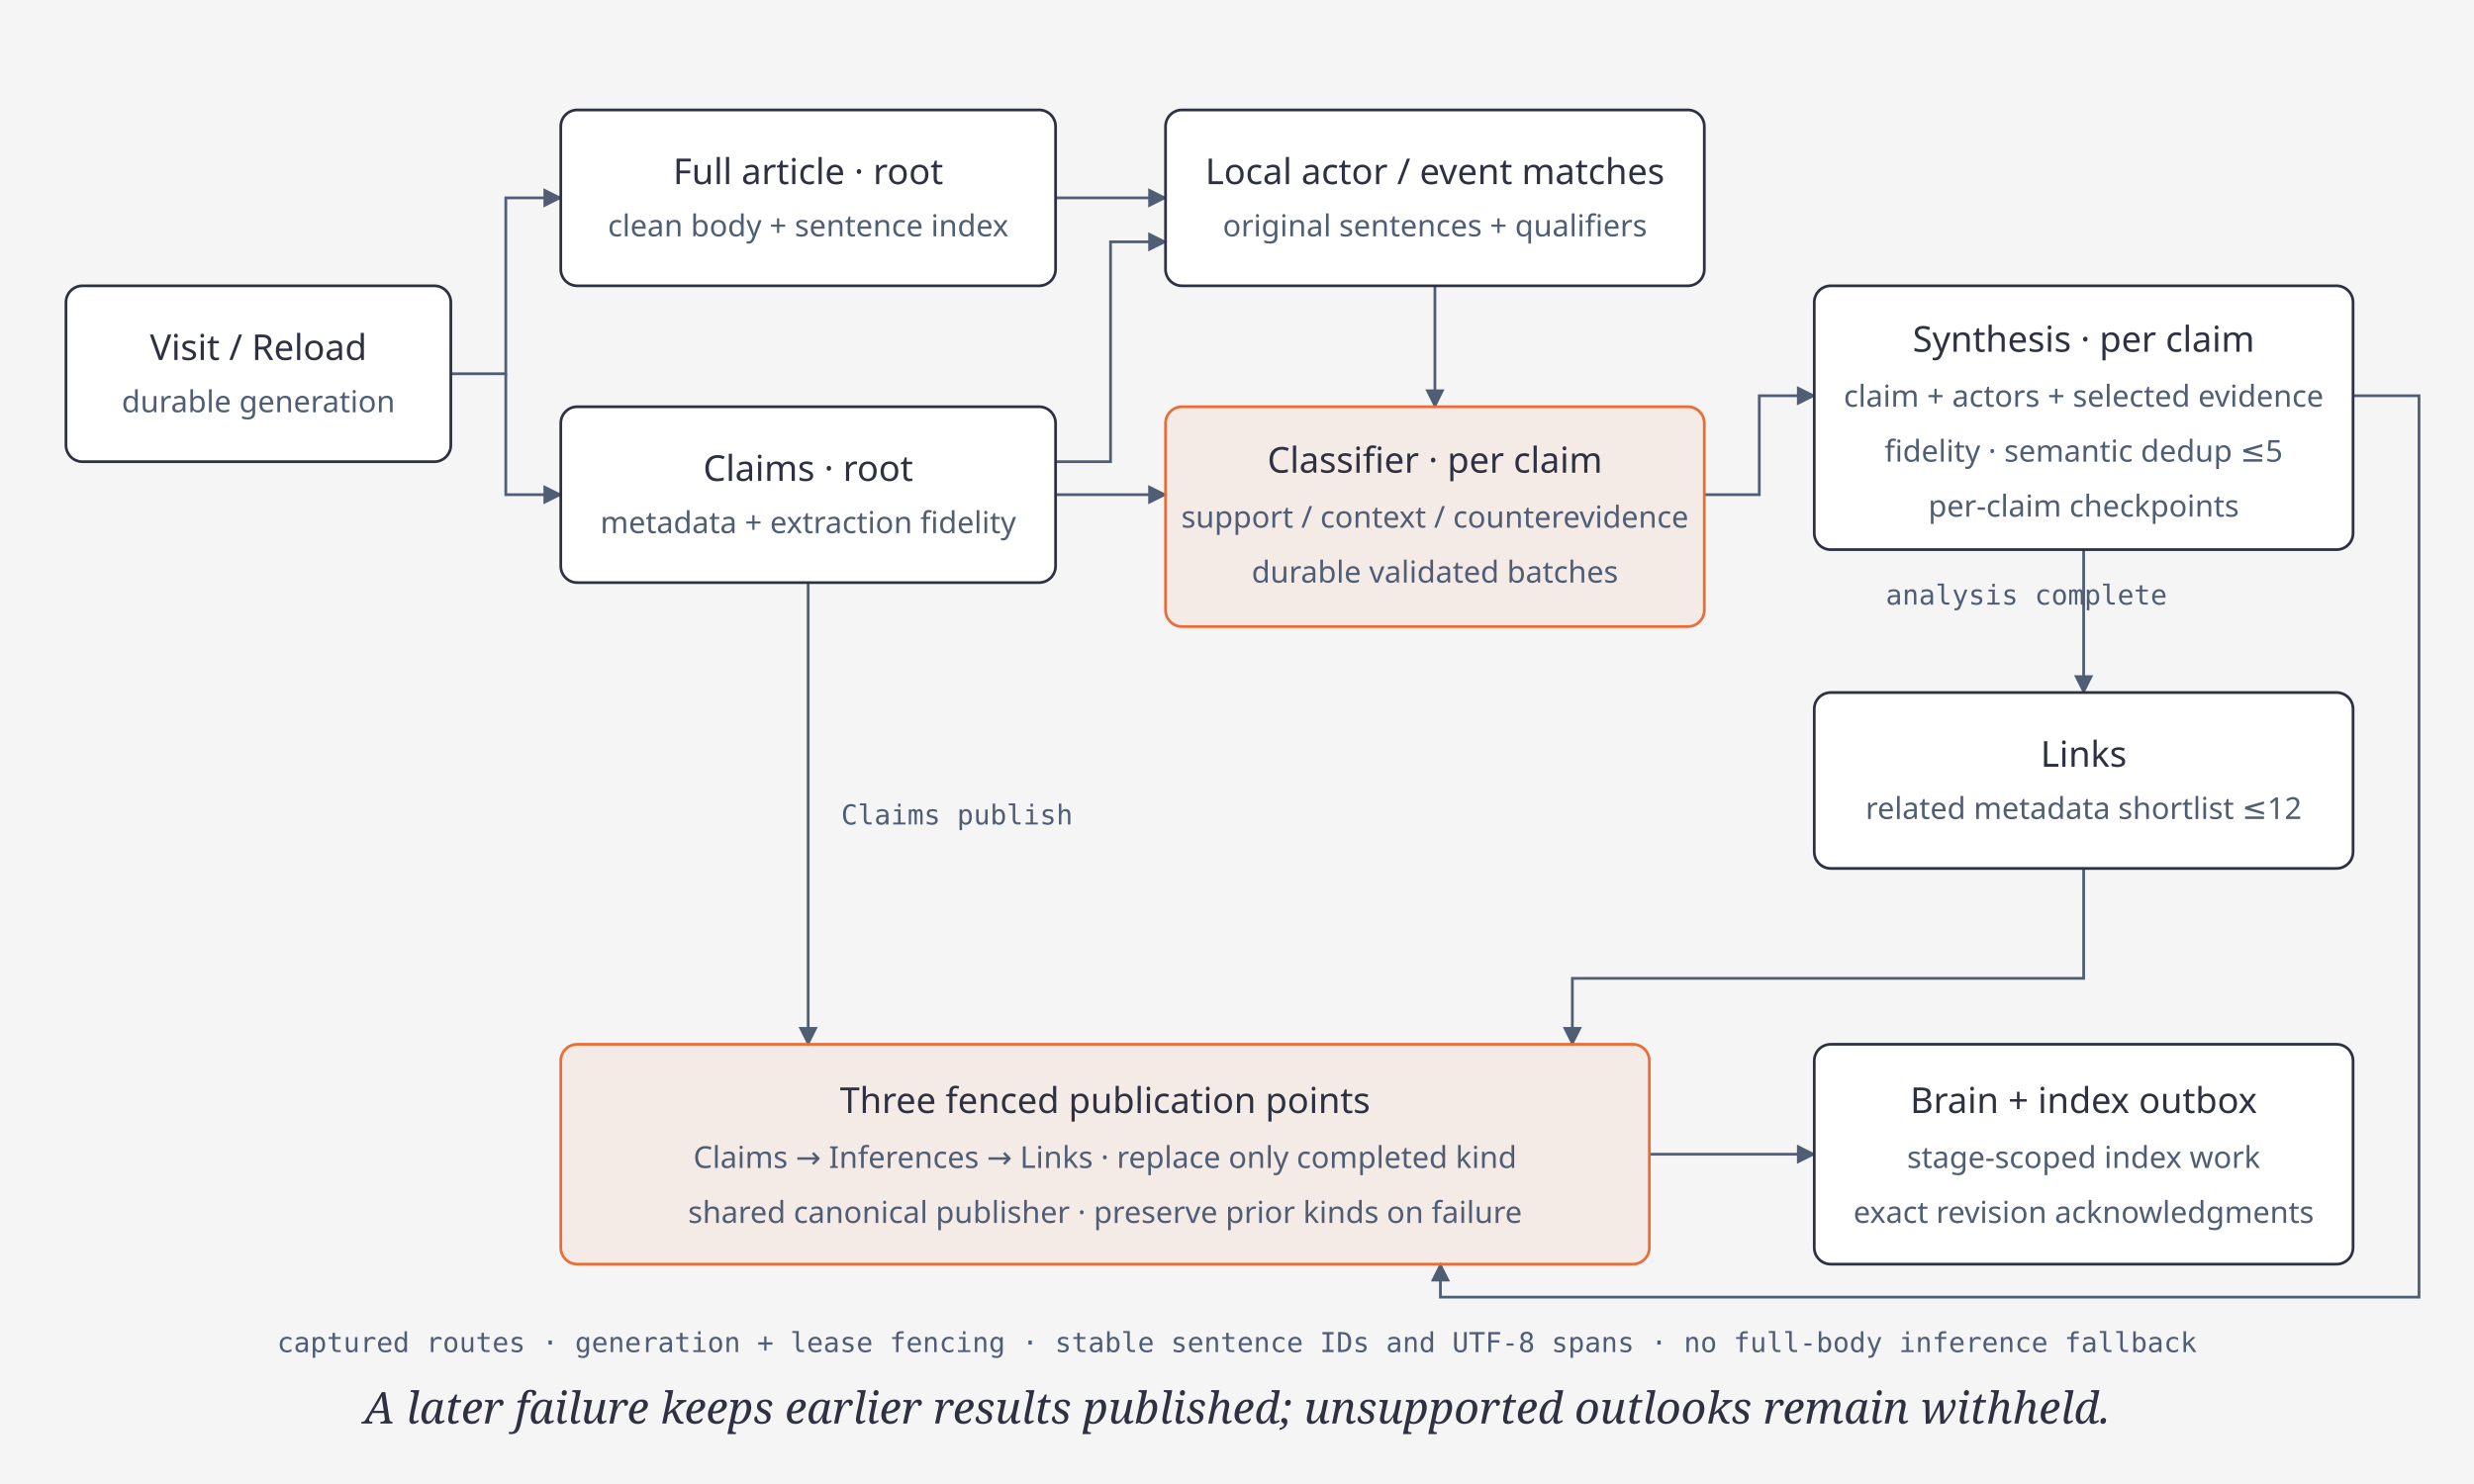
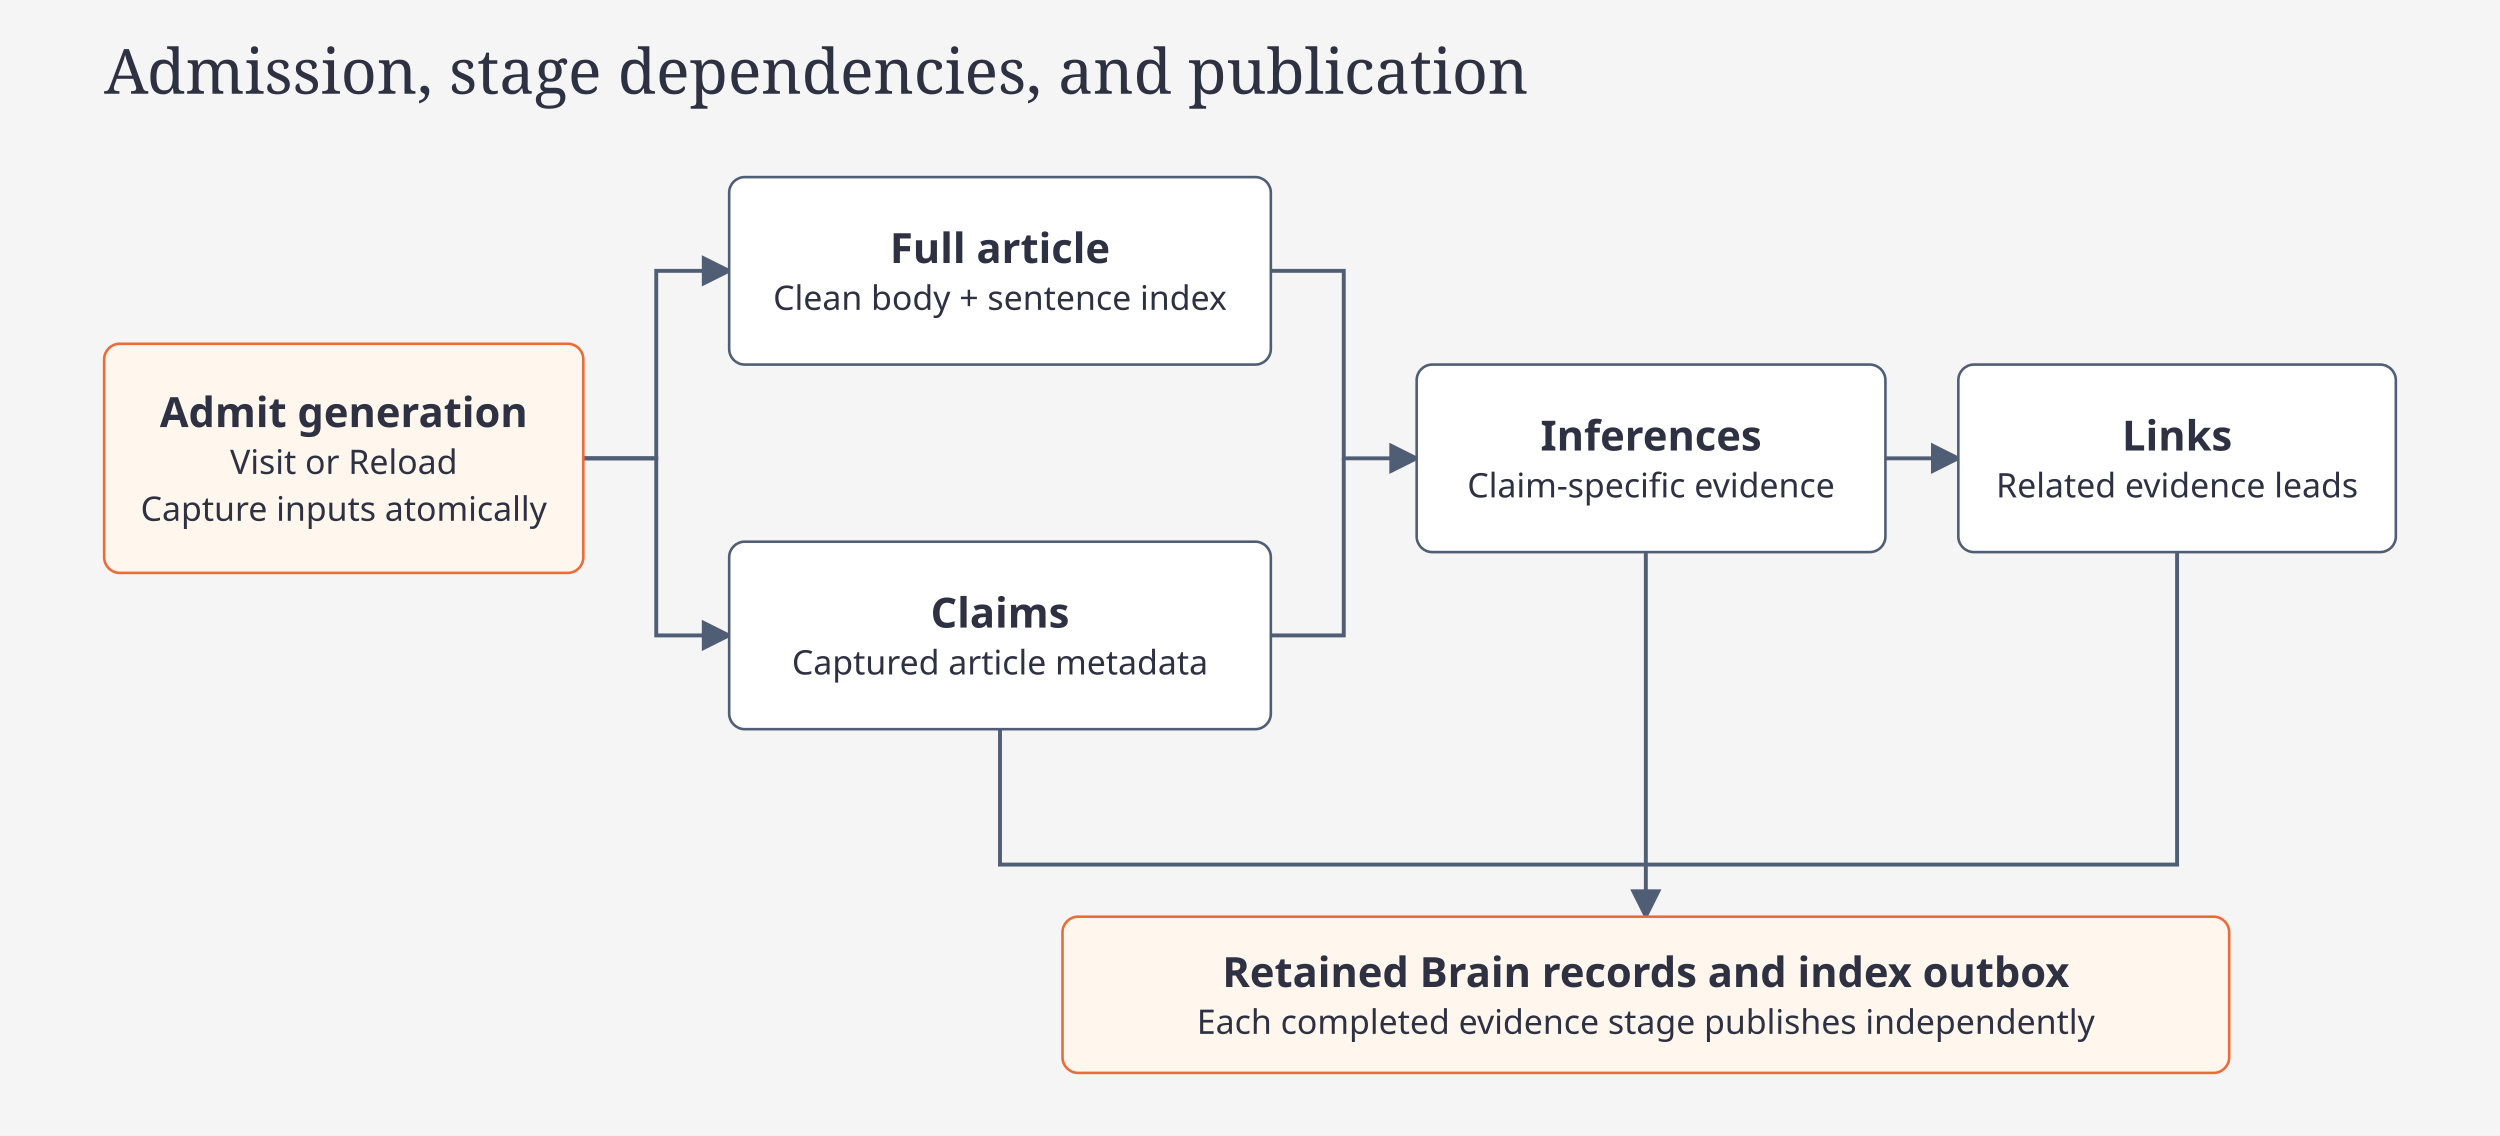
- <svg xmlns="http://www.w3.org/2000/svg" role="img" aria-labelledby="intel-brief-chain-title intel-brief-chain-desc" viewBox="0 0 900 540">
+ <svg xmlns="http://www.w3.org/2000/svg" viewBox="0 0 960 436" role="img" aria-labelledby="intel-brief-chain-title intel-brief-chain-desc">
  <defs>
-     <marker id="arrow" viewBox="0 0 10 10" refX="9" refY="5" markerWidth="7" markerHeight="7" orient="auto">
-       <path d="M0 0 L10 5 L0 10 Z" fill="#4f5d75" />
+     <marker id="intel-brief-chain-arrow" markerWidth="8" markerHeight="8" refX="7" refY="4" orient="auto">
+       <path d="M0 0L8 4L0 8Z" fill="#4f5d75" />
    </marker>
  </defs>
-   <rect width="900" height="540" fill="#f5f5f5" />
-   <g fill="none" stroke="#4f5d75" marker-end="url(#arrow)">
-     <path d="M164 136 H184 V72 H204" />
-     <path d="M184 136 V180 H204" />
-     <path d="M384 72 H424" />
-     <path d="M384 168 H404 V88 H424" />
-     <path d="M522 104 V148" />
-     <path d="M384 180 H424" />
-     <path d="M620 180 H640 V144 H660" />
-     <path d="M758 184 V252" />
-     <path d="M294 212 V380" />
-     <path d="M856 144 H880 V472 H524 V460" />
-     <path d="M758 316 V356 H572 V380" />
-     <path d="M600 420 H660" />
-   </g>
-   <g font-family="Geist,system-ui,sans-serif" font-size="13" text-anchor="middle" fill="#2d3142">
-     <rect x="24" y="104" width="140" height="64" rx="6" fill="#fff" stroke="#2d3142" />
-     <text x="94" y="131">Visit / Reload</text>
-     <text x="94" y="150" font-size="11" fill="#4f5d75">durable generation</text>
-     <rect x="204" y="40" width="180" height="64" rx="6" fill="#fff" stroke="#2d3142" />
-     <text x="294" y="67">Full article · root</text>
-     <text x="294" y="86" font-size="11" fill="#4f5d75">clean body + sentence index</text>
-     <rect x="204" y="148" width="180" height="64" rx="6" fill="#fff" stroke="#2d3142" />
-     <text x="294" y="175">Claims · root</text>
-     <text x="294" y="194" font-size="11" fill="#4f5d75">metadata + extraction fidelity</text>
-     <rect x="424" y="40" width="196" height="64" rx="6" fill="#fff" stroke="#2d3142" />
-     <text x="522" y="67">Local actor / event matches</text>
-     <text x="522" y="86" font-size="11" fill="#4f5d75">original sentences + qualifiers</text>
-     <rect x="424" y="148" width="196" height="80" rx="6" fill="rgba(235,108,54,0.08)" stroke="#eb6c36" />
-     <text x="522" y="172">Classifier · per claim</text>
-     <text x="522" y="192" font-size="11" fill="#4f5d75">support / context / counterevidence</text>
-     <text x="522" y="212" font-size="11" fill="#4f5d75">durable validated batches</text>
-     <rect x="660" y="104" width="196" height="96" rx="6" fill="#fff" stroke="#2d3142" />
-     <text x="758" y="128">Synthesis · per claim</text>
-     <text x="758" y="148" font-size="11" fill="#4f5d75">claim + actors + selected evidence</text>
-     <text x="758" y="168" font-size="11" fill="#4f5d75">fidelity · semantic dedup ≤5</text>
-     <text x="758" y="188" font-size="11" fill="#4f5d75">per-claim checkpoints</text>
-     <rect x="660" y="252" width="196" height="64" rx="6" fill="#fff" stroke="#2d3142" />
-     <text x="758" y="279">Links</text>
-     <text x="758" y="298" font-size="11" fill="#4f5d75">related metadata shortlist ≤12</text>
-     <rect x="204" y="380" width="396" height="80" rx="6" fill="rgba(235,108,54,0.08)" stroke="#eb6c36" />
-     <text x="402" y="405">Three fenced publication points</text>
-     <text x="402" y="425" font-size="11" fill="#4f5d75">Claims → Inferences → Links · replace only completed kind</text>
-     <text x="402" y="445" font-size="11" fill="#4f5d75">shared canonical publisher · preserve prior kinds on failure</text>
-     <rect x="660" y="380" width="196" height="80" rx="6" fill="#fff" stroke="#2d3142" />
-     <text x="758" y="405">Brain + index outbox</text>
-     <text x="758" y="425" font-size="11" fill="#4f5d75">stage-scoped index work</text>
-     <text x="758" y="445" font-size="11" fill="#4f5d75">exact revision acknowledgments</text>
-   </g>
-   <g font-family="Geist Mono,ui-monospace,monospace" font-size="10" fill="#4f5d75">
-     <text x="306" y="300">Claims publish</text>
-     <text x="686" y="220">analysis complete</text>
-   </g>
-   <text x="450" y="492" text-anchor="middle" font-family="Geist Mono,ui-monospace,monospace" font-size="10" fill="#4f5d75">captured routes · generation + lease fencing · stable sentence IDs and UTF-8 spans · no full-body inference fallback</text>
-   <text x="450" y="518" text-anchor="middle" font-family="Instrument Serif,serif" font-size="16" font-style="italic" fill="#2d3142">A later failure keeps earlier results published; unsupported outlooks remain withheld.</text>
+   <style>
+   text{font-family:Geist,system-ui,sans-serif;fill:#2d3142}
+   .heading{font-family:'Instrument Serif',Georgia,serif;font-size:24px}
+   .label{font-size:16px;font-weight:600}
+   .note{font-size:13px}
+   .code{font:12px 'Geist Mono',ui-monospace,monospace}
+   .zone{font-size:12px;font-weight:600;letter-spacing:1px}
+   .node{fill:white;stroke:#4f5d75}
+   .accent{fill:#fff6ed;stroke:#eb6c36}
+   .edge,.flow{fill:none;stroke:#4f5d75;stroke-width:1.5}
+   .edge{marker-end:url(#intel-brief-chain-arrow)}
+ </style>
+   <rect width="960" height="436" fill="#f5f5f5" />
+   <text x="40" y="36" class="heading" text-anchor="start">Admission, stage dependencies, and publication</text>
+   <path d="M224 176H252V104H280" class="edge" />
+   <path d="M224 176H252V244H280" class="edge" />
+   <path d="M488 104H516V176H544" class="edge" />
+   <path d="M488 244H516V176" class="flow" />
+   <path d="M724 176H752" class="edge" />
+   <path d="M384 280V332H632" class="flow" />
+   <path d="M632 212V352" class="edge" />
+   <path d="M836 212V332H632" class="flow" />
+   <rect x="40" y="132" width="184" height="88" rx="6" class="accent" />
+   <text x="132" y="164" class="label" text-anchor="middle">Admit generation</text>
+   <text x="132" y="182" class="note" text-anchor="middle">Visit or Reload</text>
+   <text x="132" y="200" class="note" text-anchor="middle">Capture inputs atomically</text>
+   <rect x="280" y="68" width="208" height="72" rx="6" class="node" />
+   <text x="384" y="101" class="label" text-anchor="middle">Full article</text>
+   <text x="384" y="119" class="note" text-anchor="middle">Clean body + sentence index</text>
+   <rect x="280" y="208" width="208" height="72" rx="6" class="node" />
+   <text x="384" y="241" class="label" text-anchor="middle">Claims</text>
+   <text x="384" y="259" class="note" text-anchor="middle">Captured article metadata</text>
+   <rect x="544" y="140" width="180" height="72" rx="6" class="node" />
+   <text x="634" y="173" class="label" text-anchor="middle">Inferences</text>
+   <text x="634" y="191" class="note" text-anchor="middle">Claim-specific evidence</text>
+   <rect x="752" y="140" width="168" height="72" rx="6" class="node" />
+   <text x="836" y="173" class="label" text-anchor="middle">Links</text>
+   <text x="836" y="191" class="note" text-anchor="middle">Related evidence leads</text>
+   <rect x="408" y="352" width="448" height="60" rx="6" class="accent" />
+   <text x="632" y="379" class="label" text-anchor="middle">Retained Brain records and index outbox</text>
+   <text x="632" y="397" class="note" text-anchor="middle">Each completed evidence stage publishes independently</text>
</svg>
